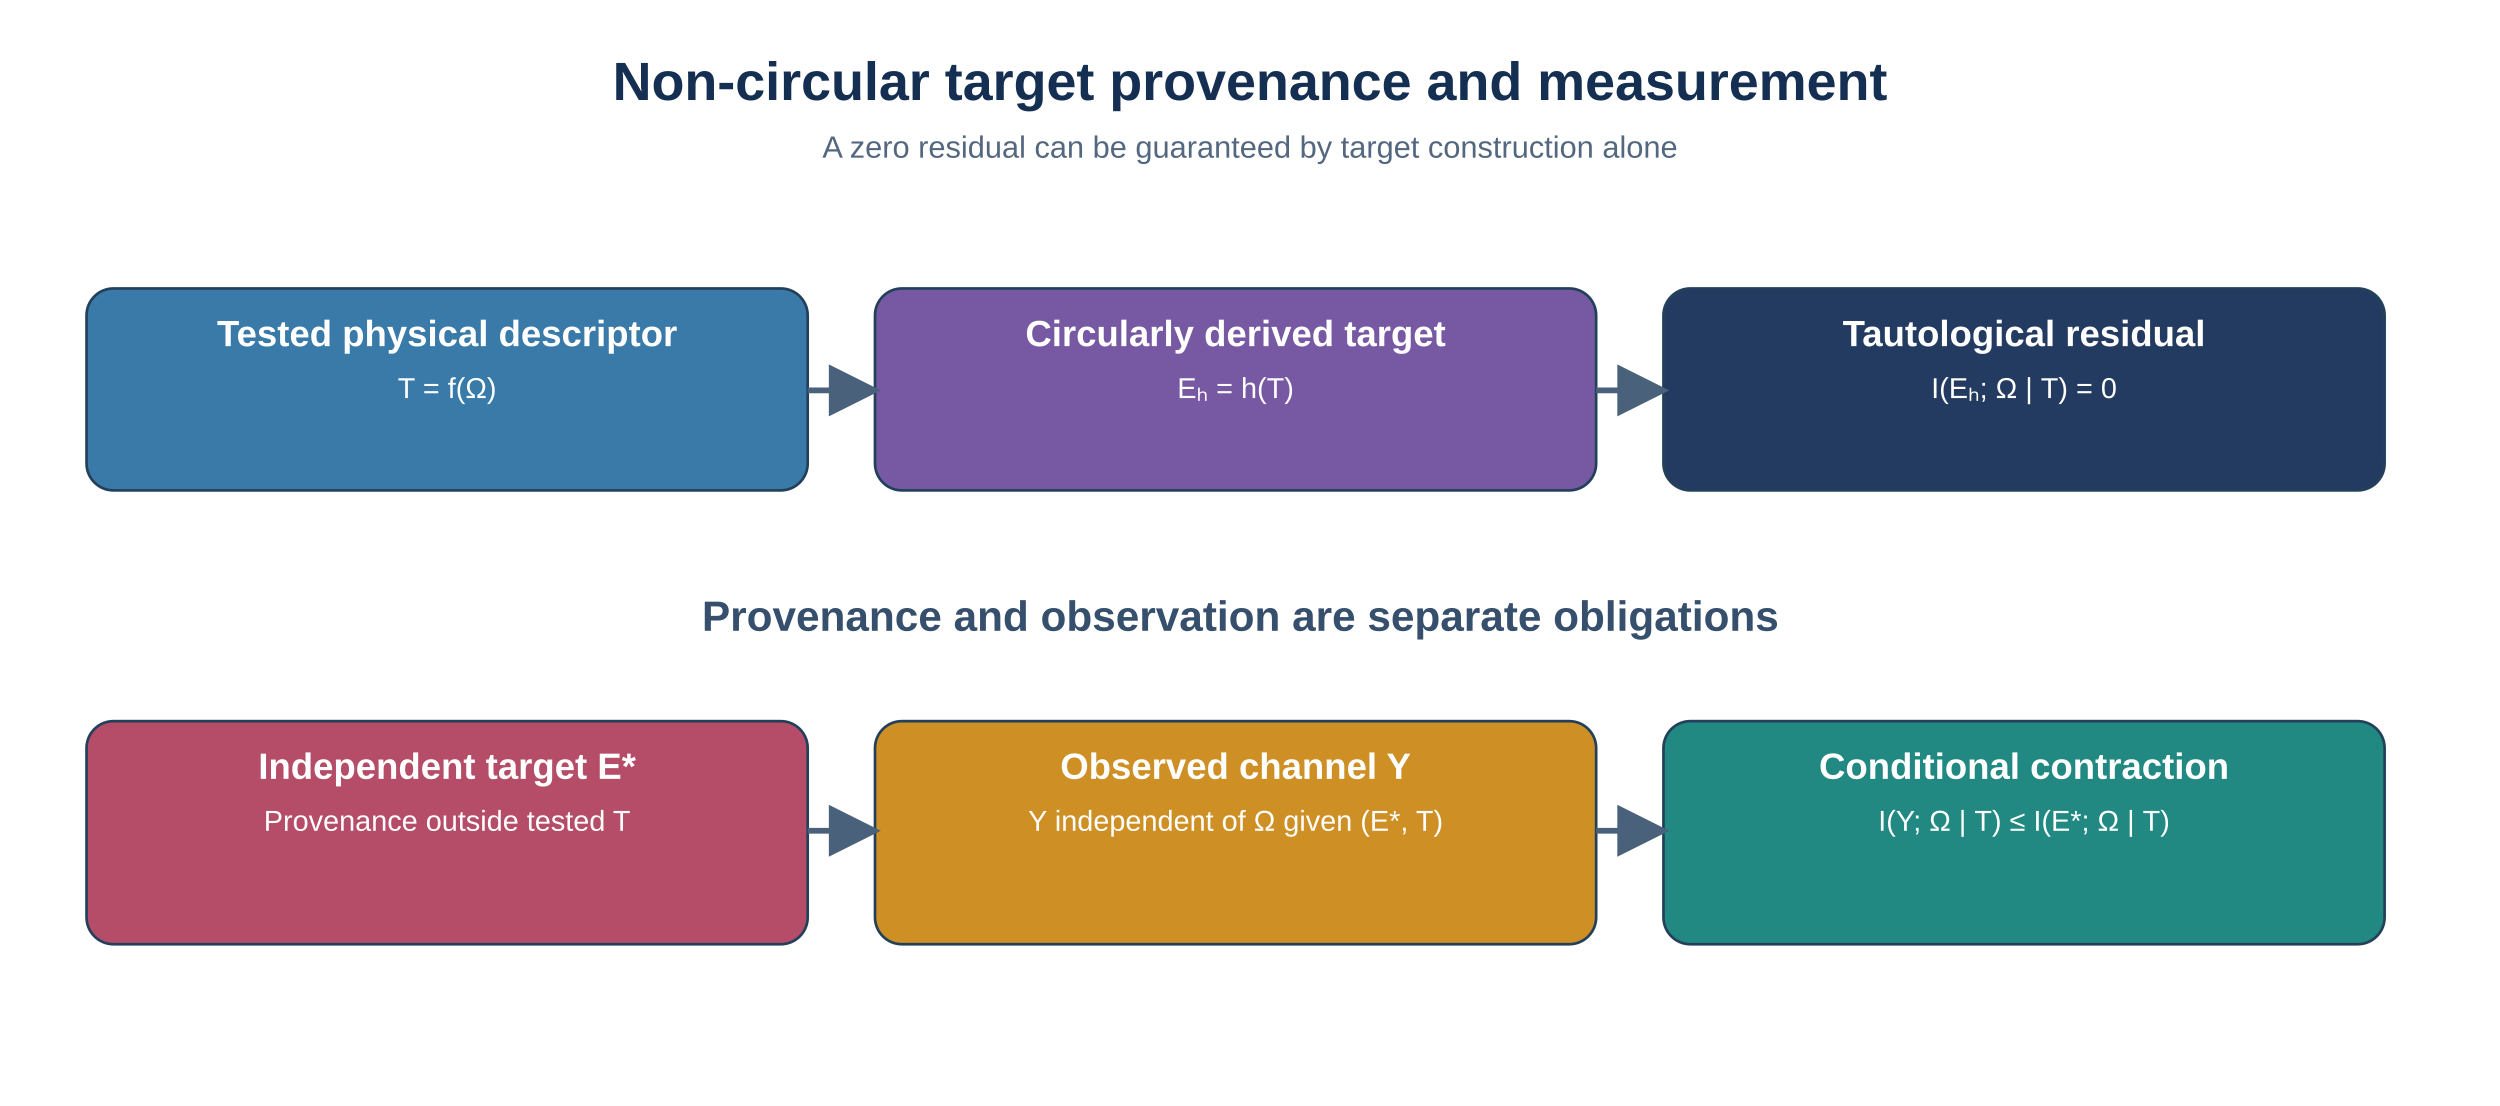
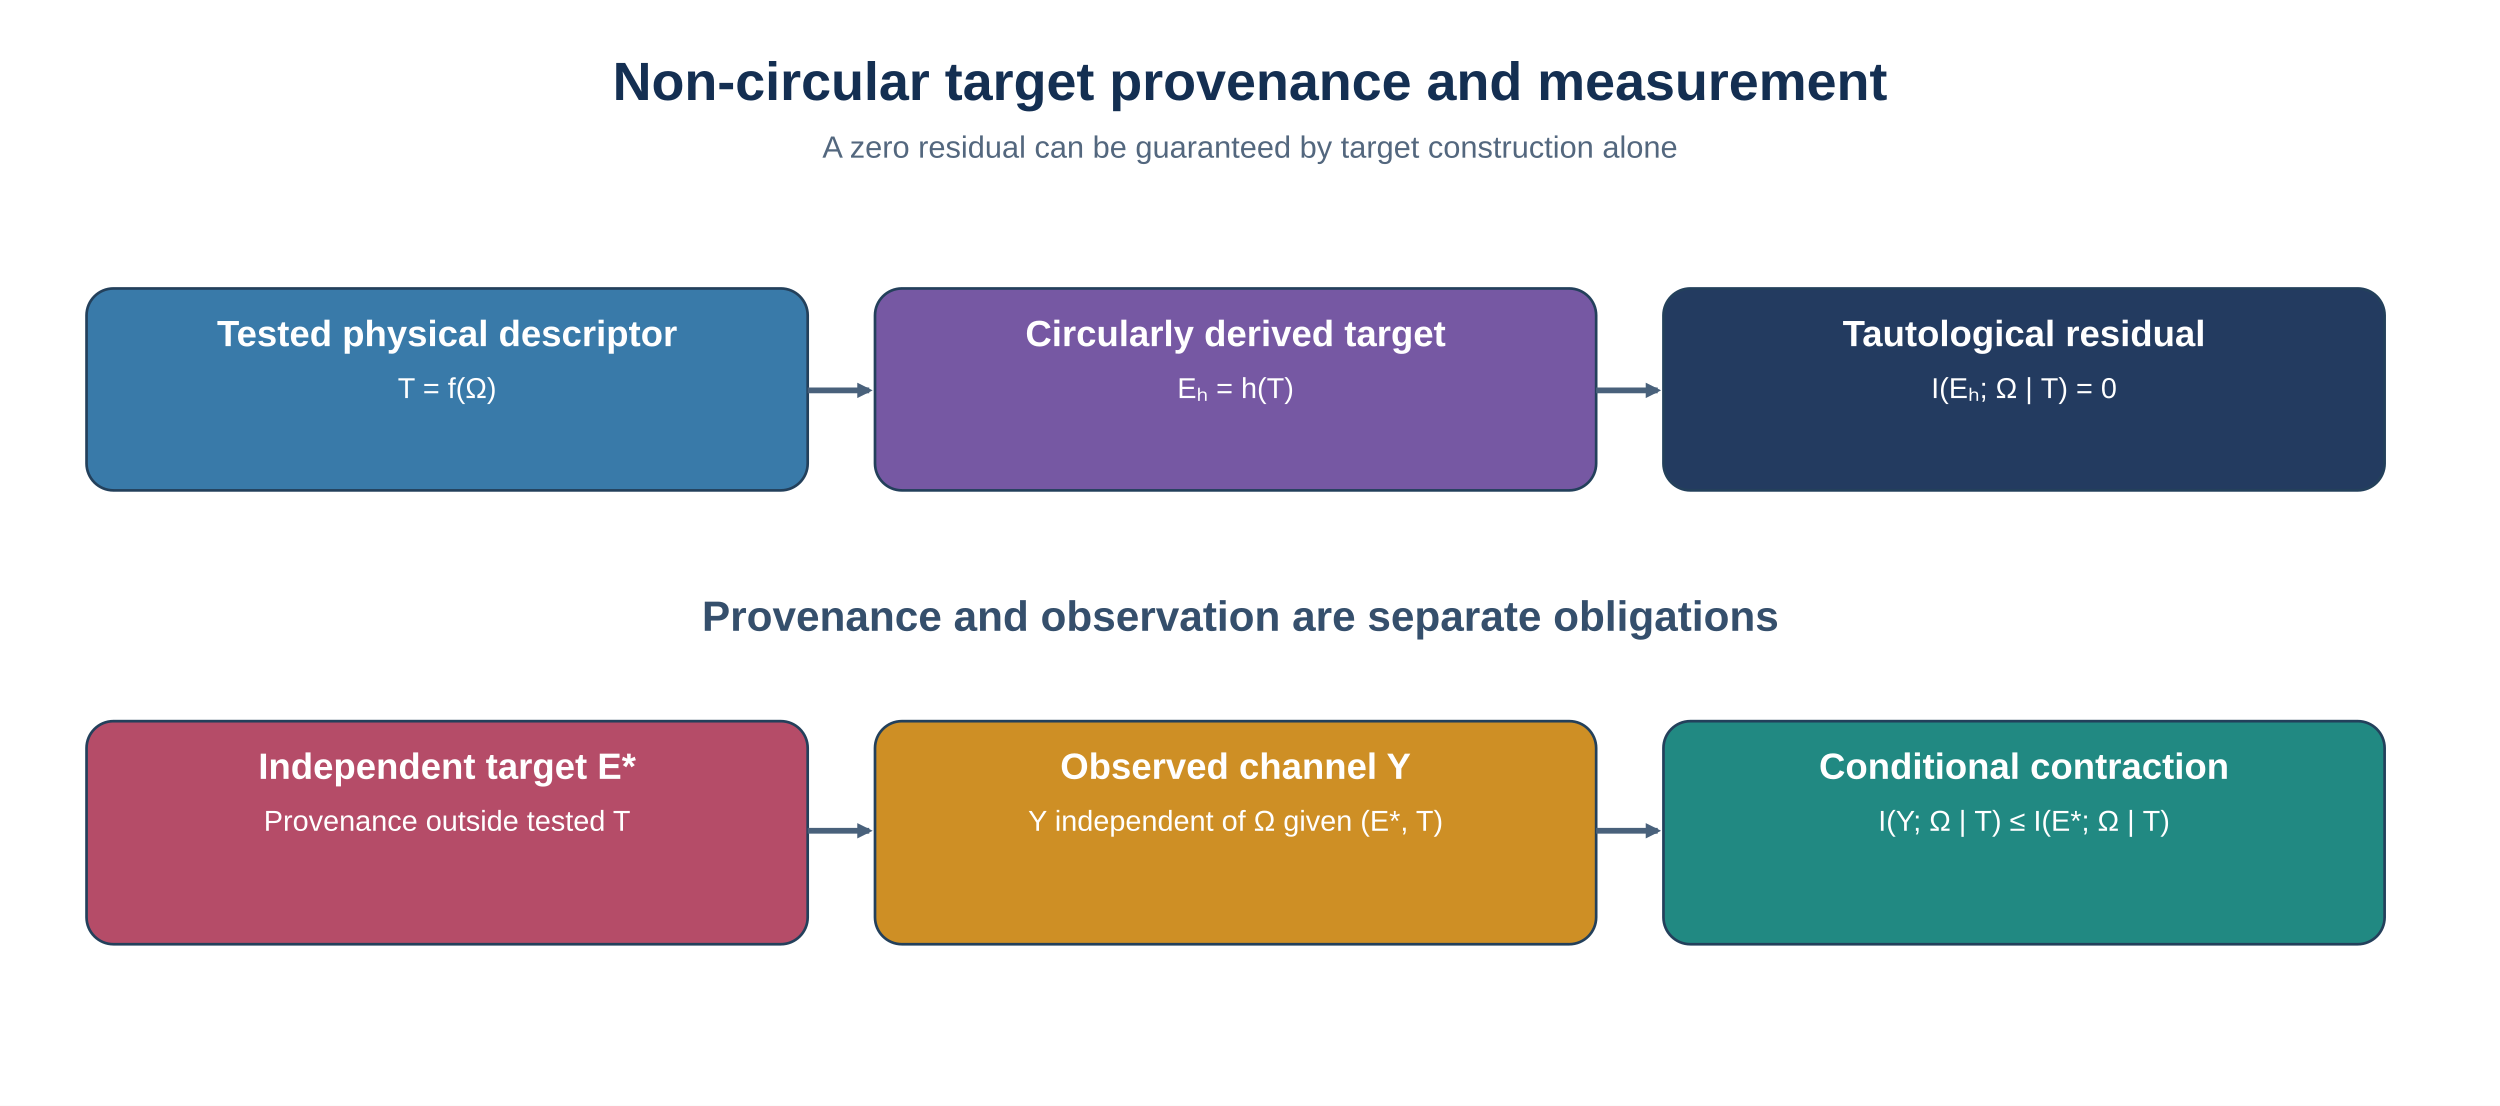
<svg xmlns="http://www.w3.org/2000/svg" width="1300" height="575" viewBox="0 0 1300 575" role="img" aria-label="Non-circular target provenance and measurement">
  <defs>
-     <marker id="arr" markerWidth="9" markerHeight="9" refX="7" refY="4.5" orient="auto">
+     <marker id="arr" markerWidth="8" markerHeight="8" refX="7" refY="4.5" orient="auto" viewBox="0 0 9 9" markerUnits="userSpaceOnUse">
      <path d="M0 0 L9 4.5 L0 9 z" fill="#49617b" />
    </marker>
  </defs>
  <rect width="100%" height="100%" fill="white" />
  <text x="650" y="52" text-anchor="middle" font-family="Arial,sans-serif" font-size="28" font-weight="700" fill="#142f52">Non-circular target provenance and measurement</text>
  <text x="650" y="82" text-anchor="middle" font-family="Arial,sans-serif" font-size="16" fill="#53677e">A zero residual can be guaranteed by target construction alone</text>
  <rect x="45" y="150" width="375" height="105" rx="14" fill="#397aa9" stroke="#23405b" stroke-width="1.4" />
  <text x="232.5" y="180" text-anchor="middle" font-family="Arial,sans-serif" font-size="19" font-weight="700" fill="white">Tested physical descriptor</text>
  <text x="232.5" y="207" text-anchor="middle" font-family="Arial,sans-serif" font-size="15" fill="white">T = f(Ω)</text>
  <rect x="455" y="150" width="375" height="105" rx="14" fill="#7658a3" stroke="#23405b" stroke-width="1.4" />
  <text x="642.5" y="180" text-anchor="middle" font-family="Arial,sans-serif" font-size="19" font-weight="700" fill="white">Circularly derived target</text>
  <text x="642.5" y="207" text-anchor="middle" font-family="Arial,sans-serif" font-size="15" fill="white">Eₕ = h(T)</text>
  <rect x="865" y="150" width="375" height="105" rx="14" fill="#233b60" stroke="#23405b" stroke-width="1.4" />
  <text x="1052.5" y="180" text-anchor="middle" font-family="Arial,sans-serif" font-size="19" font-weight="700" fill="white">Tautological residual</text>
  <text x="1052.5" y="207" text-anchor="middle" font-family="Arial,sans-serif" font-size="15" fill="white">I(Eₕ; Ω | T) = 0</text>
  <path d="M 420 203 L 452 203" stroke="#49617b" stroke-width="3" fill="none" marker-end="url(#arr)" />
  <path d="M 830 203 L 862 203" stroke="#49617b" stroke-width="3" fill="none" marker-end="url(#arr)" />
  <rect x="45" y="375" width="375" height="116" rx="14" fill="#b54c68" stroke="#23405b" stroke-width="1.4" />
  <text x="232.5" y="405" text-anchor="middle" font-family="Arial,sans-serif" font-size="19" font-weight="700" fill="white">Independent target E*</text>
  <text x="232.5" y="432" text-anchor="middle" font-family="Arial,sans-serif" font-size="15" fill="white">Provenance outside tested T</text>
  <rect x="455" y="375" width="375" height="116" rx="14" fill="#ce8f25" stroke="#23405b" stroke-width="1.4" />
  <text x="642.5" y="405" text-anchor="middle" font-family="Arial,sans-serif" font-size="19" font-weight="700" fill="white">Observed channel Y</text>
  <text x="642.5" y="432" text-anchor="middle" font-family="Arial,sans-serif" font-size="15" fill="white">Y independent of Ω given (E*, T)</text>
  <rect x="865" y="375" width="375" height="116" rx="14" fill="#218982" stroke="#23405b" stroke-width="1.4" />
  <text x="1052.5" y="405" text-anchor="middle" font-family="Arial,sans-serif" font-size="19" font-weight="700" fill="white">Conditional contraction</text>
  <text x="1052.5" y="432" text-anchor="middle" font-family="Arial,sans-serif" font-size="15" fill="white">I(Y; Ω | T) ≤ I(E*; Ω | T)</text>
  <path d="M 420 432 L 452 432" stroke="#49617b" stroke-width="3" fill="none" marker-end="url(#arr)" />
  <path d="M 830 432 L 862 432" stroke="#49617b" stroke-width="3" fill="none" marker-end="url(#arr)" />
  <text x="645" y="328" text-anchor="middle" font-family="Arial" font-size="22" font-weight="700" fill="#354f6c">Provenance and observation are separate obligations</text>
</svg>
